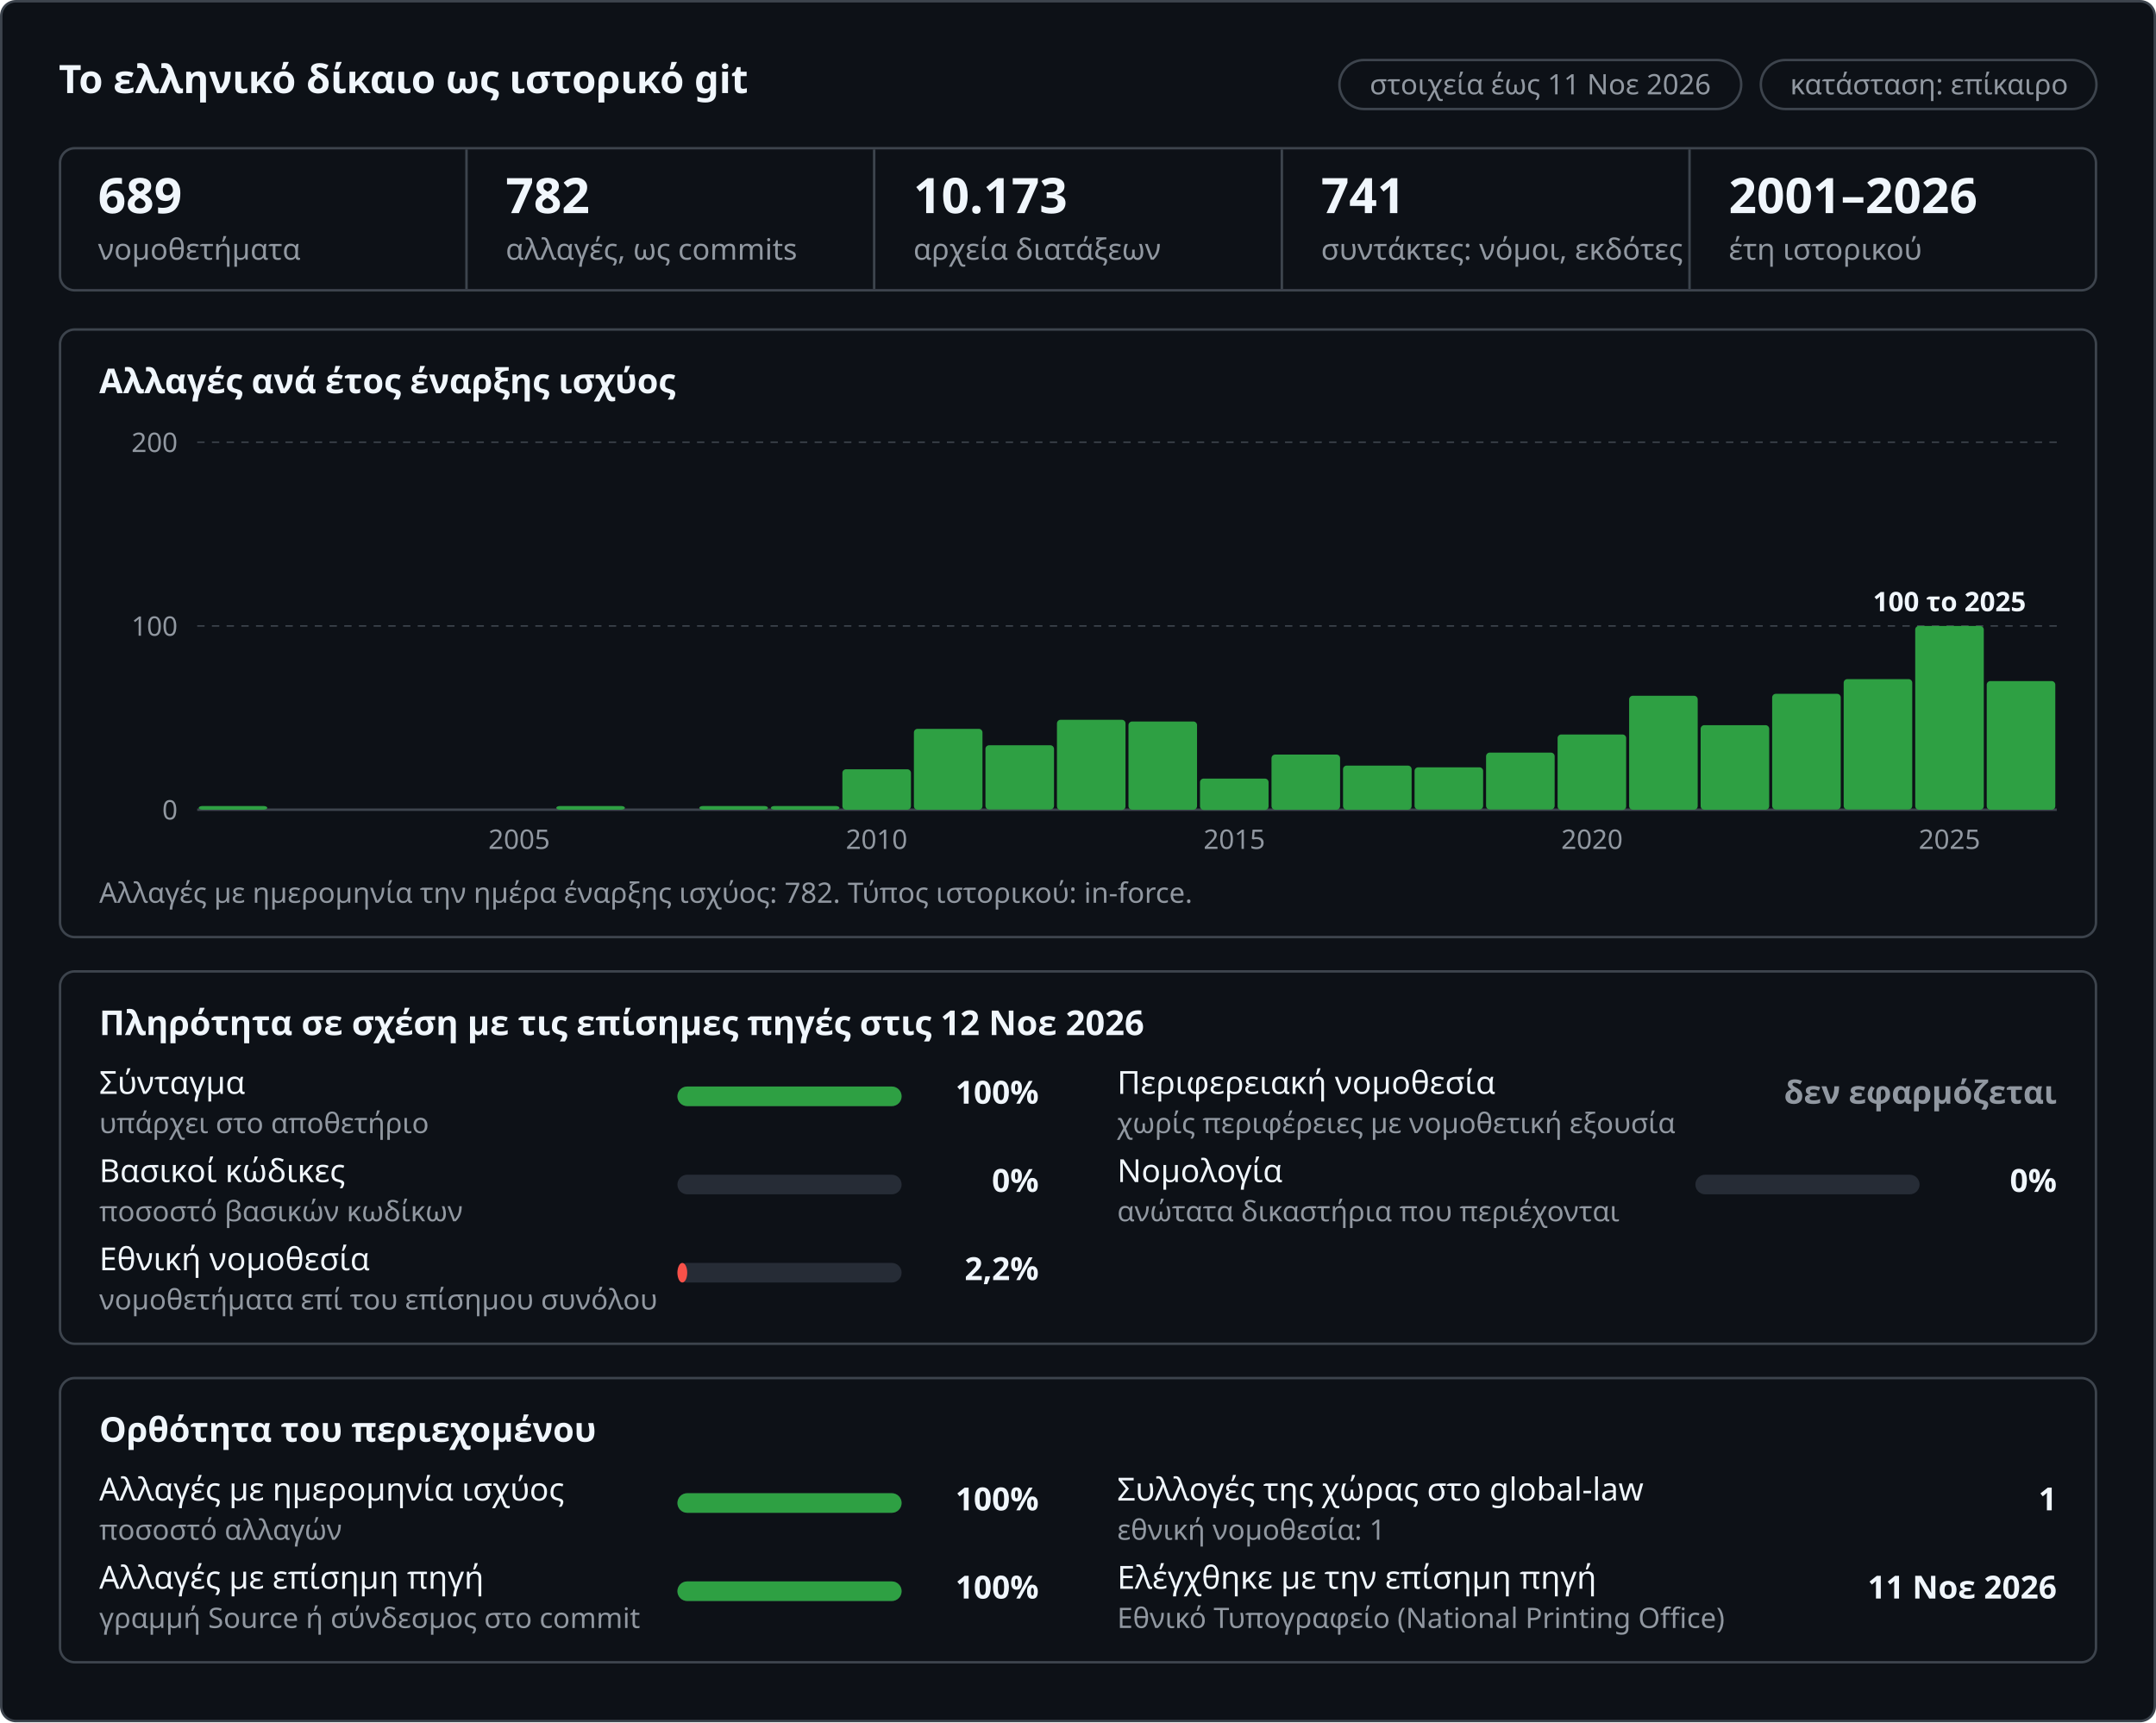
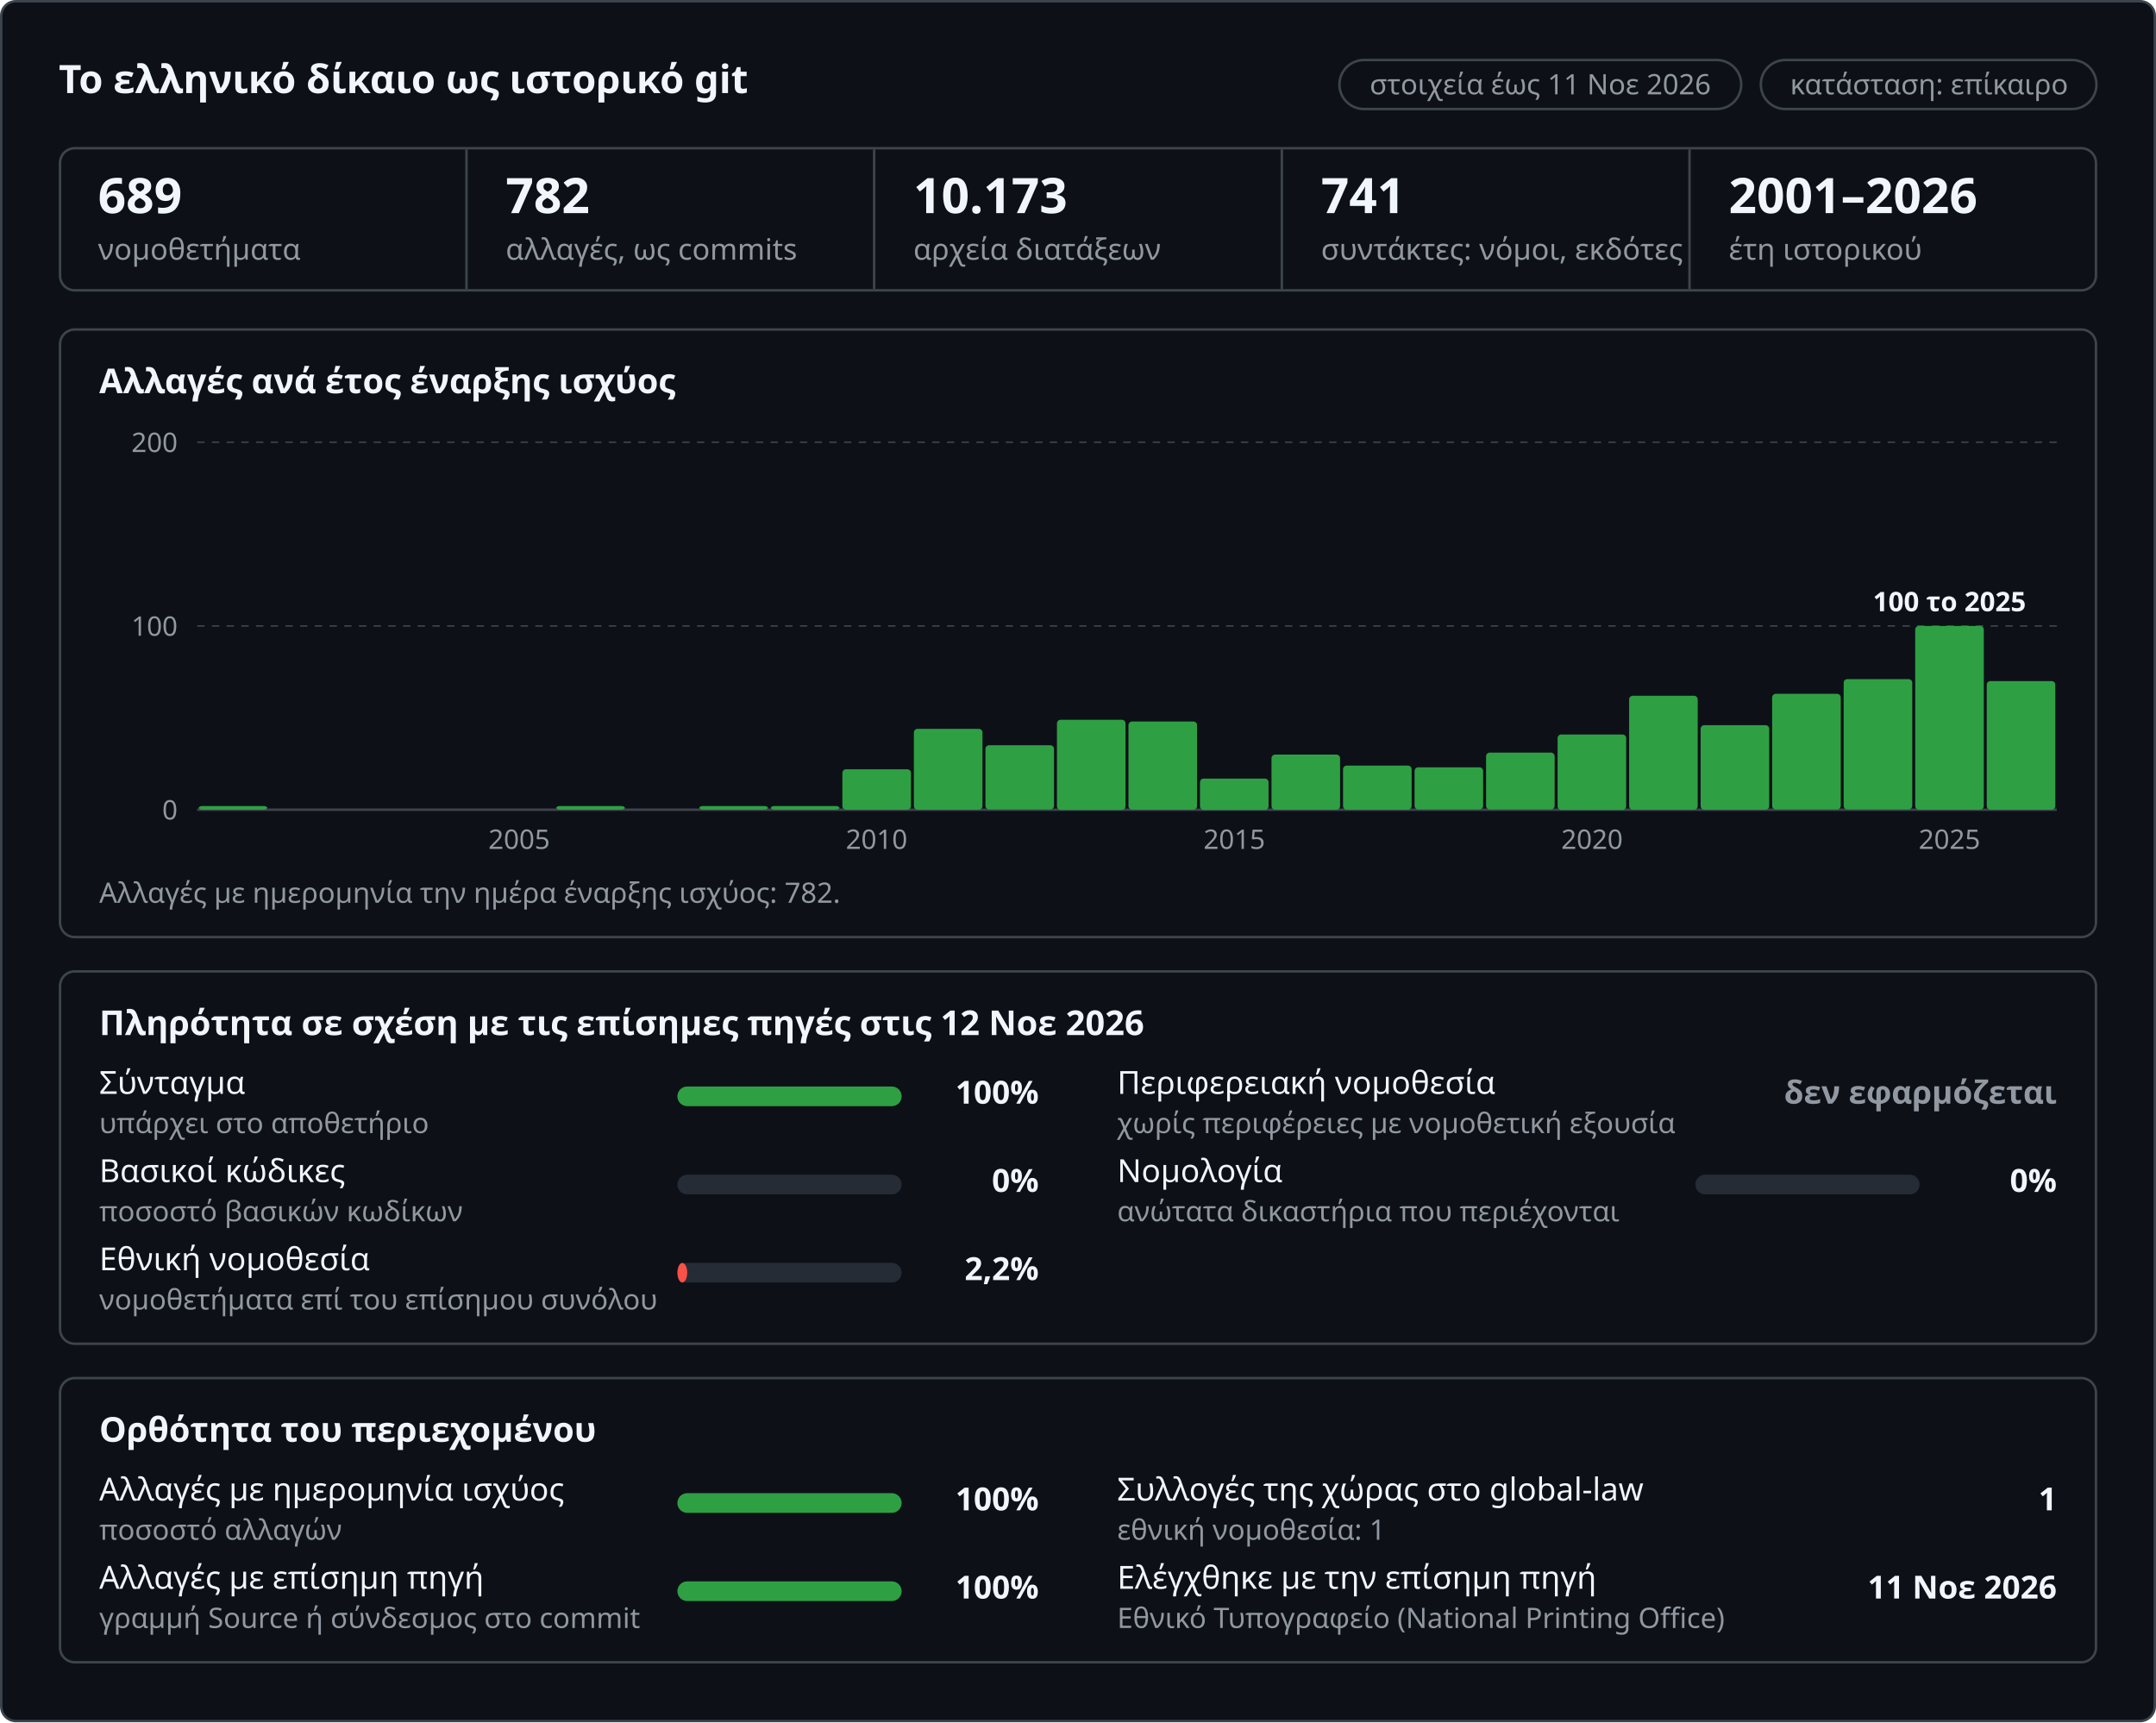
<svg xmlns="http://www.w3.org/2000/svg" width="880" height="703" viewBox="0 0 880 703" font-family="-apple-system,BlinkMacSystemFont,Segoe UI,Noto Sans,Helvetica,Arial,sans-serif">
  <rect x="0.5" y="0.5" width="879" height="702" rx="6" fill="#0d1117" stroke="#3d444d" />
  <text x="24" y="38" font-size="16" font-weight="600" fill="#f0f6fc">Το ελληνικό δίκαιο ως ιστορικό git</text>
  <rect x="546.7" y="24.5" width="164" height="20" rx="10" fill="none" stroke="#3d444d" />
  <text x="628.7" y="38.5" font-size="11.5" font-weight="500" text-anchor="middle" fill="#9198a1">στοιχεία έως 11 Νοε 2026</text>
  <rect x="718.7" y="24.5" width="137" height="20" rx="10" fill="none" stroke="#3d444d" />
  <text x="787.4" y="38.5" font-size="11.5" font-weight="500" text-anchor="middle" fill="#9198a1">κατάσταση: επίκαιρο</text>
  <rect x="24.5" y="60.5" width="831" height="58" rx="6" fill="#0d1117" stroke="#3d444d" />
  <text x="40.0" y="87" font-size="20" font-weight="600" fill="#f0f6fc">689</text>
  <text x="40.0" y="106" font-size="12" fill="#9198a1">νομοθετήματα</text>
  <line x1="190.4" y1="61" x2="190.4" y2="118" stroke="#3d444d" />
  <text x="206.4" y="87" font-size="20" font-weight="600" fill="#f0f6fc">782</text>
  <text x="206.4" y="106" font-size="12" fill="#9198a1">αλλαγές, ως commits</text>
  <line x1="356.8" y1="61" x2="356.8" y2="118" stroke="#3d444d" />
  <text x="372.8" y="87" font-size="20" font-weight="600" fill="#f0f6fc">10.173</text>
  <text x="372.8" y="106" font-size="12" fill="#9198a1">αρχεία διατάξεων</text>
  <line x1="523.2" y1="61" x2="523.2" y2="118" stroke="#3d444d" />
  <text x="539.2" y="87" font-size="20" font-weight="600" fill="#f0f6fc">741</text>
  <text x="539.2" y="106" font-size="12" fill="#9198a1" textLength="142" lengthAdjust="spacingAndGlyphs">συντάκτες: νόμοι, εκδότες</text>
  <line x1="689.6" y1="61" x2="689.6" y2="118" stroke="#3d444d" />
  <text x="705.6" y="87" font-size="20" font-weight="600" fill="#f0f6fc">2001–2026</text>
  <text x="705.6" y="106" font-size="12" fill="#9198a1">έτη ιστορικού</text>
  <rect x="24.5" y="134.5" width="831" height="248" rx="6" fill="#0d1117" stroke="#3d444d" />
  <text x="40.5" y="160.5" font-size="14" font-weight="600" fill="#f0f6fc">Αλλαγές ανά έτος έναρξης ισχύος</text>
  <line x1="80.5" y1="330.5" x2="839.5" y2="330.5" stroke="#3d444d" stroke-width="1" />
  <text x="72.5" y="334.5" font-size="11" text-anchor="end" fill="#9198a1">0</text>
  <line x1="80.5" y1="255.5" x2="839.5" y2="255.5" stroke="#3d444d" stroke-width="0.6" stroke-dasharray="3 3" />
  <text x="72.5" y="259.5" font-size="11" text-anchor="end" fill="#9198a1">100</text>
  <line x1="80.5" y1="180.5" x2="839.5" y2="180.5" stroke="#3d444d" stroke-width="0.6" stroke-dasharray="3 3" />
  <text x="72.5" y="184.5" font-size="11" text-anchor="end" fill="#9198a1">200</text>
  <rect x="81.10" y="329.0" width="27.99" height="1.5" rx="1.5" fill="#2ea043" />
  <text x="211.9" y="346.5" font-size="11" text-anchor="middle" fill="#9198a1">2005</text>
  <rect x="227.06" y="329.0" width="27.99" height="1.5" rx="1.5" fill="#2ea043" />
  <rect x="285.45" y="329.0" width="27.99" height="1.5" rx="1.5" fill="#2ea043" />
  <rect x="314.64" y="329.0" width="27.99" height="1.5" rx="1.5" fill="#2ea043" />
  <rect x="343.83" y="314.0" width="27.99" height="16.5" rx="1.5" fill="#2ea043" />
  <text x="357.8" y="346.5" font-size="11" text-anchor="middle" fill="#9198a1">2010</text>
  <rect x="373.02" y="297.5" width="27.99" height="33.0" rx="1.5" fill="#2ea043" />
  <rect x="402.22" y="304.2" width="27.99" height="26.2" rx="1.5" fill="#2ea043" />
  <rect x="431.41" y="293.8" width="27.99" height="36.8" rx="1.5" fill="#2ea043" />
  <rect x="460.60" y="294.5" width="27.99" height="36.0" rx="1.5" fill="#2ea043" />
  <rect x="489.79" y="317.8" width="27.99" height="12.8" rx="1.5" fill="#2ea043" />
  <text x="503.8" y="346.5" font-size="11" text-anchor="middle" fill="#9198a1">2015</text>
  <rect x="518.98" y="308.0" width="27.99" height="22.5" rx="1.5" fill="#2ea043" />
  <rect x="548.18" y="312.5" width="27.99" height="18.0" rx="1.5" fill="#2ea043" />
  <rect x="577.37" y="313.2" width="27.99" height="17.2" rx="1.5" fill="#2ea043" />
  <rect x="606.56" y="307.2" width="27.99" height="23.2" rx="1.5" fill="#2ea043" />
  <rect x="635.75" y="299.8" width="27.99" height="30.8" rx="1.5" fill="#2ea043" />
  <text x="649.8" y="346.5" font-size="11" text-anchor="middle" fill="#9198a1">2020</text>
  <rect x="664.95" y="284.0" width="27.99" height="46.5" rx="1.5" fill="#2ea043" />
  <rect x="694.14" y="296.0" width="27.99" height="34.5" rx="1.5" fill="#2ea043" />
  <rect x="723.33" y="283.2" width="27.99" height="47.2" rx="1.5" fill="#2ea043" />
  <rect x="752.52" y="277.2" width="27.99" height="53.2" rx="1.5" fill="#2ea043" />
  <rect x="781.72" y="255.5" width="27.99" height="75.0" rx="1.5" fill="#2ea043" />
  <text x="795.7" y="346.5" font-size="11" text-anchor="middle" fill="#9198a1">2025</text>
  <text x="795.7" y="249.5" font-size="11" font-weight="600" text-anchor="middle" fill="#f0f6fc">100 το 2025</text>
  <rect x="810.91" y="278.0" width="27.99" height="52.5" rx="1.5" fill="#2ea043" />
-   <text x="40.5" y="368.5" font-size="11.5" fill="#9198a1">Αλλαγές με ημερομηνία την ημέρα έναρξης ισχύος: 782. Τύπος ιστορικού: in-force.</text>
+   <text x="40.5" y="368.5" font-size="11.5" fill="#9198a1">Αλλαγές με ημερομηνία την ημέρα έναρξης ισχύος: 782.</text>
  <rect x="24.5" y="396.5" width="831" height="152" rx="6" fill="#0d1117" stroke="#3d444d" />
  <text x="40.5" y="422.5" font-size="14" font-weight="600" fill="#f0f6fc">Πληρότητα σε σχέση με τις επίσημες πηγές στις 12 Νοε 2026</text>
  <text x="40.5" y="446.5" font-size="13" fill="#f0f6fc">Σύνταγμα</text>
  <text x="40.5" y="462.5" font-size="11.5" fill="#9198a1">υπάρχει στο αποθετήριο</text>
  <g>
    <rect x="276.5" y="443.5" width="91.5" height="8" rx="4" fill="#262c36" />
    <rect x="276.5" y="443.5" width="91.5" height="8" rx="4" fill="#2ea043" />
  </g>
  <text x="424.0" y="450.5" font-size="13" font-weight="600" text-anchor="end" fill="#f0f6fc">100%</text>
  <text x="40.5" y="482.5" font-size="13" fill="#f0f6fc">Βασικοί κώδικες</text>
  <text x="40.5" y="498.5" font-size="11.5" fill="#9198a1">ποσοστό βασικών κωδίκων</text>
  <g>
    <rect x="276.5" y="479.5" width="91.5" height="8" rx="4" fill="#262c36" />
  </g>
  <text x="424.0" y="486.5" font-size="13" font-weight="600" text-anchor="end" fill="#f0f6fc">0%</text>
  <text x="40.5" y="518.5" font-size="13" fill="#f0f6fc">Εθνική νομοθεσία</text>
  <text x="40.5" y="534.5" font-size="11.5" fill="#9198a1">νομοθετήματα επί του επίσημου συνόλου</text>
  <g>
    <rect x="276.5" y="515.5" width="91.5" height="8" rx="4" fill="#262c36" />
    <rect x="276.5" y="515.5" width="4.0" height="8" rx="4" fill="#f85149" />
  </g>
  <text x="424.0" y="522.5" font-size="13" font-weight="600" text-anchor="end" fill="#f0f6fc">2,2%</text>
  <text x="456.0" y="446.5" font-size="13" fill="#f0f6fc">Περιφερειακή νομοθεσία</text>
  <text x="456.0" y="462.5" font-size="11.5" fill="#9198a1">χωρίς περιφέρειες με νομοθετική εξουσία</text>
  <text x="839.5" y="450.5" font-size="13" font-weight="600" text-anchor="end" fill="#9198a1">δεν εφαρμόζεται</text>
  <text x="456.0" y="482.5" font-size="13" fill="#f0f6fc">Νομολογία</text>
  <text x="456.0" y="498.5" font-size="11.5" fill="#9198a1">ανώτατα δικαστήρια που περιέχονται</text>
  <g>
    <rect x="692.0" y="479.5" width="91.5" height="8" rx="4" fill="#262c36" />
  </g>
  <text x="839.5" y="486.5" font-size="13" font-weight="600" text-anchor="end" fill="#f0f6fc">0%</text>
  <rect x="24.5" y="562.5" width="831" height="116" rx="6" fill="#0d1117" stroke="#3d444d" />
  <text x="40.5" y="588.5" font-size="14" font-weight="600" fill="#f0f6fc">Ορθότητα του περιεχομένου</text>
  <text x="40.5" y="612.5" font-size="13" fill="#f0f6fc">Αλλαγές με ημερομηνία ισχύος</text>
  <text x="40.5" y="628.5" font-size="11.5" fill="#9198a1">ποσοστό αλλαγών</text>
  <g>
    <rect x="276.5" y="609.5" width="91.5" height="8" rx="4" fill="#262c36" />
    <rect x="276.5" y="609.5" width="91.5" height="8" rx="4" fill="#2ea043" />
  </g>
  <text x="424.0" y="616.5" font-size="13" font-weight="600" text-anchor="end" fill="#f0f6fc">100%</text>
  <text x="40.5" y="648.5" font-size="13" fill="#f0f6fc">Αλλαγές με επίσημη πηγή</text>
  <text x="40.5" y="664.5" font-size="11.5" fill="#9198a1">γραμμή Source ή σύνδεσμος στο commit</text>
  <g>
    <rect x="276.5" y="645.5" width="91.5" height="8" rx="4" fill="#262c36" />
    <rect x="276.5" y="645.5" width="91.5" height="8" rx="4" fill="#2ea043" />
  </g>
  <text x="424.0" y="652.5" font-size="13" font-weight="600" text-anchor="end" fill="#f0f6fc">100%</text>
  <text x="456.0" y="612.5" font-size="13" fill="#f0f6fc">Συλλογές της χώρας στο global-law</text>
  <text x="456.0" y="628.5" font-size="11.5" fill="#9198a1">εθνική νομοθεσία: 1</text>
  <text x="839.5" y="616.5" font-size="13" font-weight="600" text-anchor="end" fill="#f0f6fc">1</text>
  <text x="456.0" y="648.5" font-size="13" fill="#f0f6fc">Ελέγχθηκε με την επίσημη πηγή</text>
  <text x="456.0" y="664.5" font-size="11.5" fill="#9198a1">Εθνικό Τυπογραφείο (National Printing Office)</text>
  <text x="839.5" y="652.5" font-size="13" font-weight="600" text-anchor="end" fill="#f0f6fc">11 Νοε 2026</text>
</svg>
